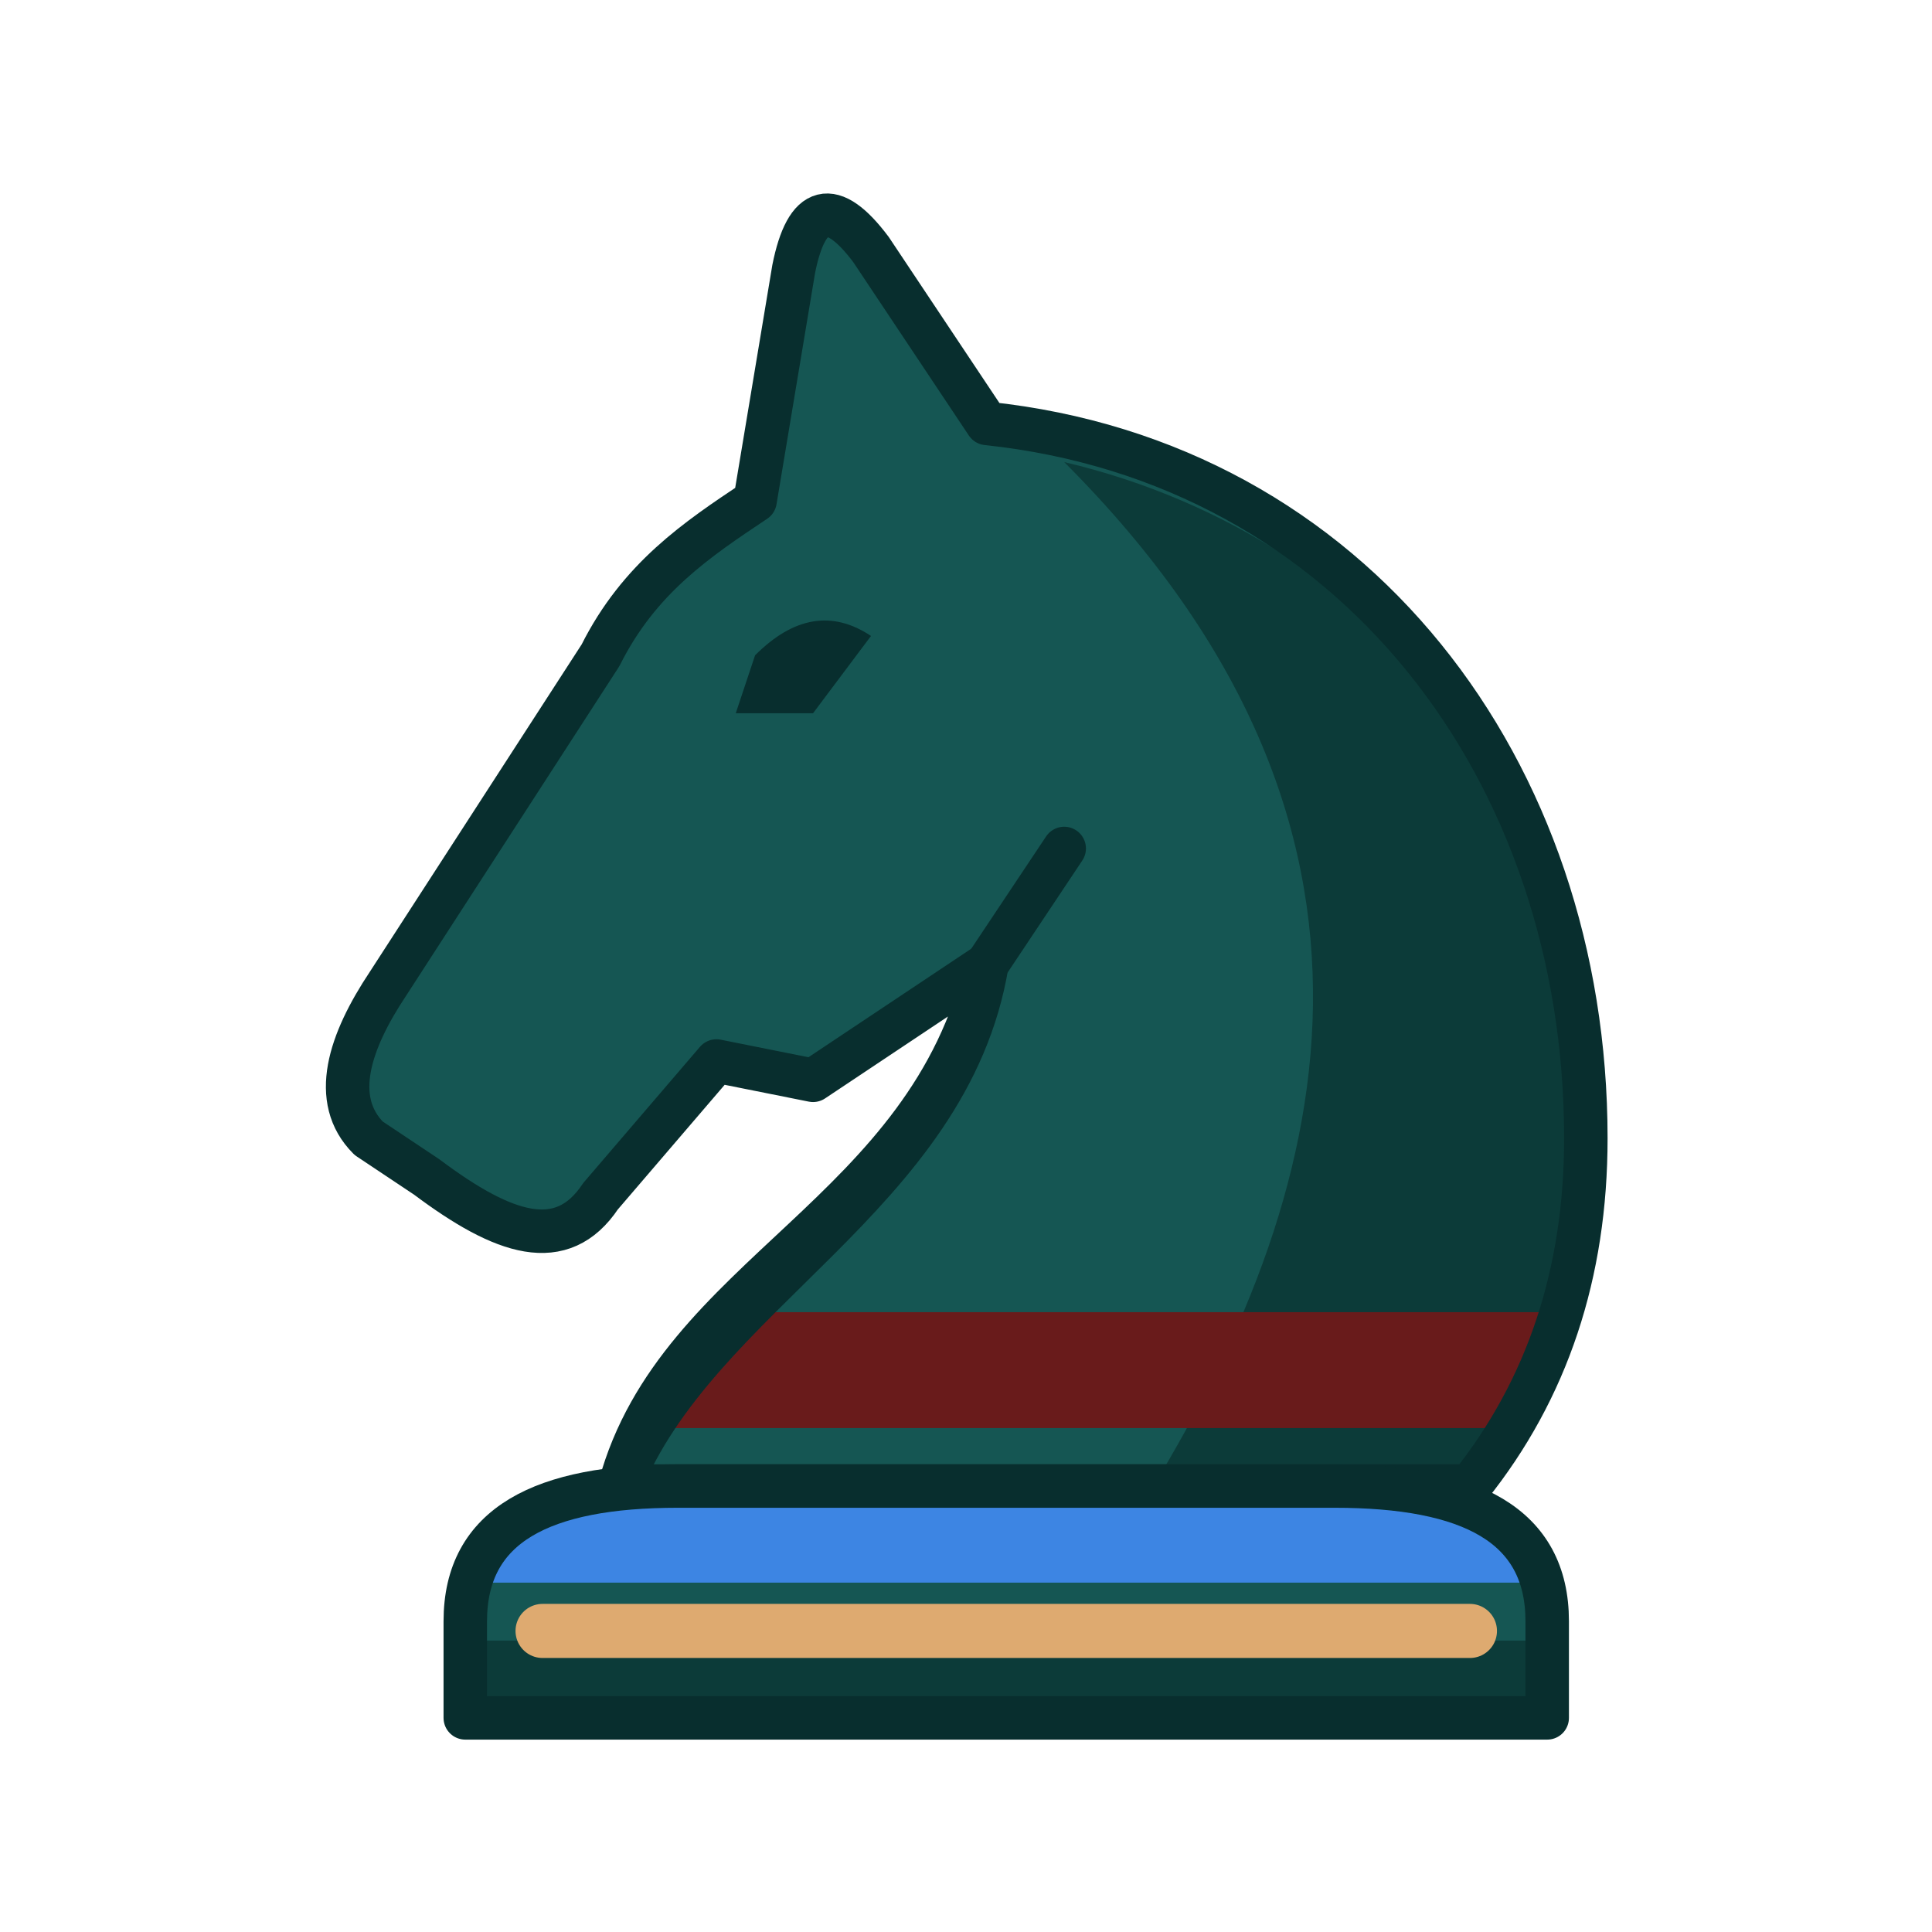
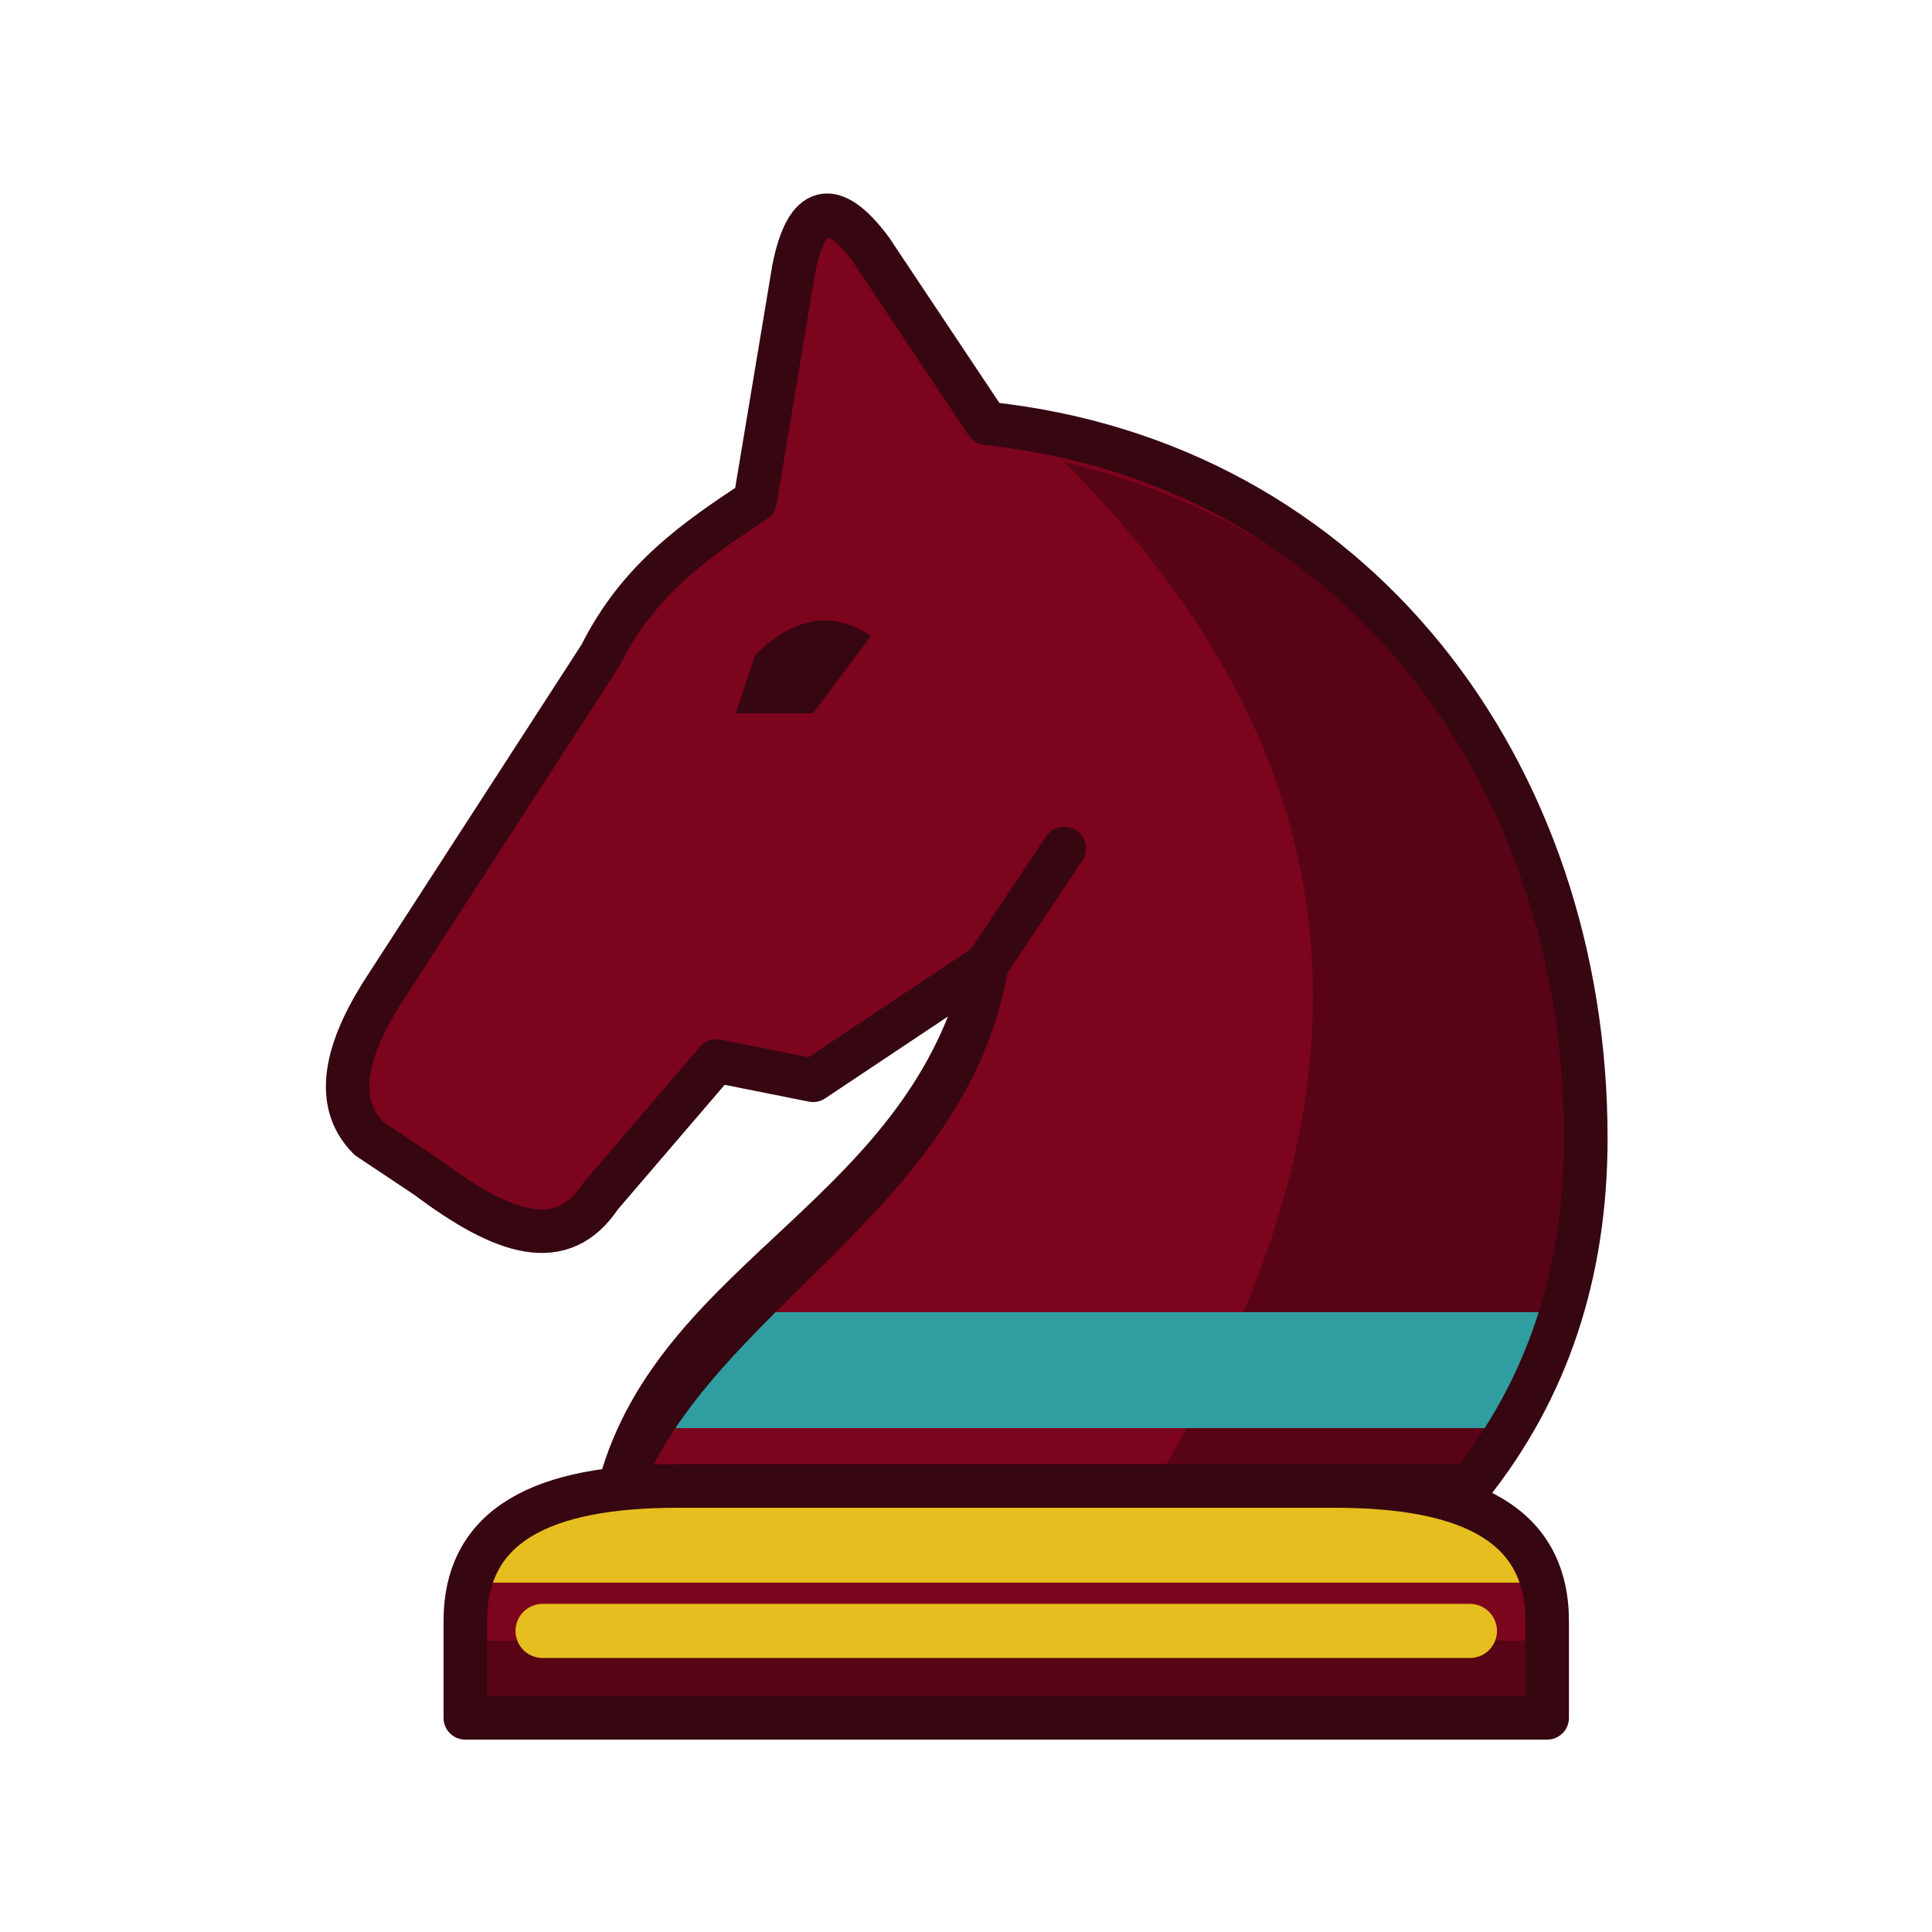
<svg xmlns="http://www.w3.org/2000/svg" viewBox="-2.083 0.083 100 100">
-   <g fill="#155653" stroke="#082E2E" stroke-width="2.25" stroke-linejoin="round" stroke-linecap="round">
-     <path d="M30 77 C33 66 46 63 49 50 L40 56 L35 55 L29 62 C27 65 24 64 20 61 L17 59 C15 57 16 54 18 51 L29 34 C31 30 34 28 37 26 L39 14 Q40 9 43 13 L49 22 C68 24 80 40 80 59 C80 66 78 72 74 77 Z" fill="#155653" stroke="none" fill-rule="evenodd" />
+   <g fill="#7C041D" stroke="#360611" stroke-width="2.25" stroke-linejoin="round" stroke-linecap="round">
+     <path d="M30 77 C33 66 46 63 49 50 L40 56 L35 55 L29 62 C27 65 24 64 20 61 L17 59 C15 57 16 54 18 51 L29 34 C31 30 34 28 37 26 L39 14 Q40 9 43 13 L49 22 C68 24 80 40 80 59 C80 66 78 72 74 77 Z" fill="#7C041D" stroke="none" fill-rule="evenodd" />
    <defs>
      <clipPath id="s4">
        <path d="M30 77 C33 66 46 63 49 50 L40 56 L35 55 L29 62 C27 65 24 64 20 61 L17 59 C15 57 16 54 18 51 L29 34 C31 30 34 28 37 26 L39 14 Q40 9 43 13 L49 22 C68 24 80 40 80 59 C80 66 78 72 74 77 Z" clip-rule="evenodd" />
      </clipPath>
    </defs>
-     <path d="M53 24 C70 28 81 43 80 59 C80 66 78 72 74 78 H57 C67 62 72 43 53 24 Z" fill="#0C3B39" stroke="none" clip-path="url(#s4)" />
+     <path d="M53 24 C70 28 81 43 80 59 C80 66 78 72 74 78 H57 C67 62 72 43 53 24 Z" fill="#590316" stroke="none" clip-path="url(#s4)" />
    <g stroke="none" clip-path="url(#s4)">
-       <path d="M10 68 H90 V74 H10 Z" fill="#691B1B" />
-       <path d="M10 78 H90 V82 H10 Z" fill="#3D85E3" />
+       <path d="M10 68 H90 V74 H10 Z" fill="#309DA1" />
+       <path d="M10 78 H90 V82 H10 Z" fill="#E6BE1F" />
    </g>
    <path d="M30 77 C33 66 46 63 49 50 L40 56 L35 55 L29 62 C27 65 24 64 20 61 L17 59 C15 57 16 54 18 51 L29 34 C31 30 34 28 37 26 L39 14 Q40 9 43 13 L49 22 C68 24 80 40 80 59 C80 66 78 72 74 77 Z" fill="none" />
    <path d="M30 77 C34 67 47 62 49 50 L53 44" fill="none" />
-     <path d="M37 34 Q40 31 43 33 L40 37 H36 Z" fill="#082E2E" stroke="none" />
-     <path d="M22 89 V84 C22 79 26 77 33 77 H67 C74 77 78 79 78 84 V89 Z" fill="#155653" stroke="none" fill-rule="evenodd" />
+     <path d="M37 34 Q40 31 43 33 L40 37 H36 Z" fill="#360611" stroke="none" />
+     <path d="M22 89 V84 C22 79 26 77 33 77 H67 C74 77 78 79 78 84 V89 Z" fill="#7C041D" stroke="none" fill-rule="evenodd" />
    <defs>
      <clipPath id="s5">
        <path d="M22 89 V84 C22 79 26 77 33 77 H67 C74 77 78 79 78 84 V89 Z" clip-rule="evenodd" />
      </clipPath>
    </defs>
-     <path d="M21 85 H79 V90 H21 Z" fill="#0C3B39" stroke="none" clip-path="url(#s5)" />
+     <path d="M21 85 H79 V90 H21 Z" fill="#590316" stroke="none" clip-path="url(#s5)" />
    <g stroke="none" clip-path="url(#s5)">
-       <path d="M10 68 H90 V74 H10 Z" fill="#691B1B" />
-       <path d="M10 78 H90 V82 H10 Z" fill="#3D85E3" />
+       <path d="M10 68 H90 V74 H10 Z" fill="#309DA1" />
+       <path d="M10 78 H90 V82 H10 Z" fill="#E6BE1F" />
    </g>
    <path d="M22 89 V84 C22 79 26 77 33 77 H67 C74 77 78 79 78 84 V89 Z" fill="none" />
-     <path d="M26 84.5 H74" fill="none" stroke="#DEAA70" stroke-width="2.8" stroke-linecap="round" />
+     <path d="M26 84.5 H74" fill="none" stroke="#E6BE1F" stroke-width="2.8" stroke-linecap="round" />
  </g>
</svg>
